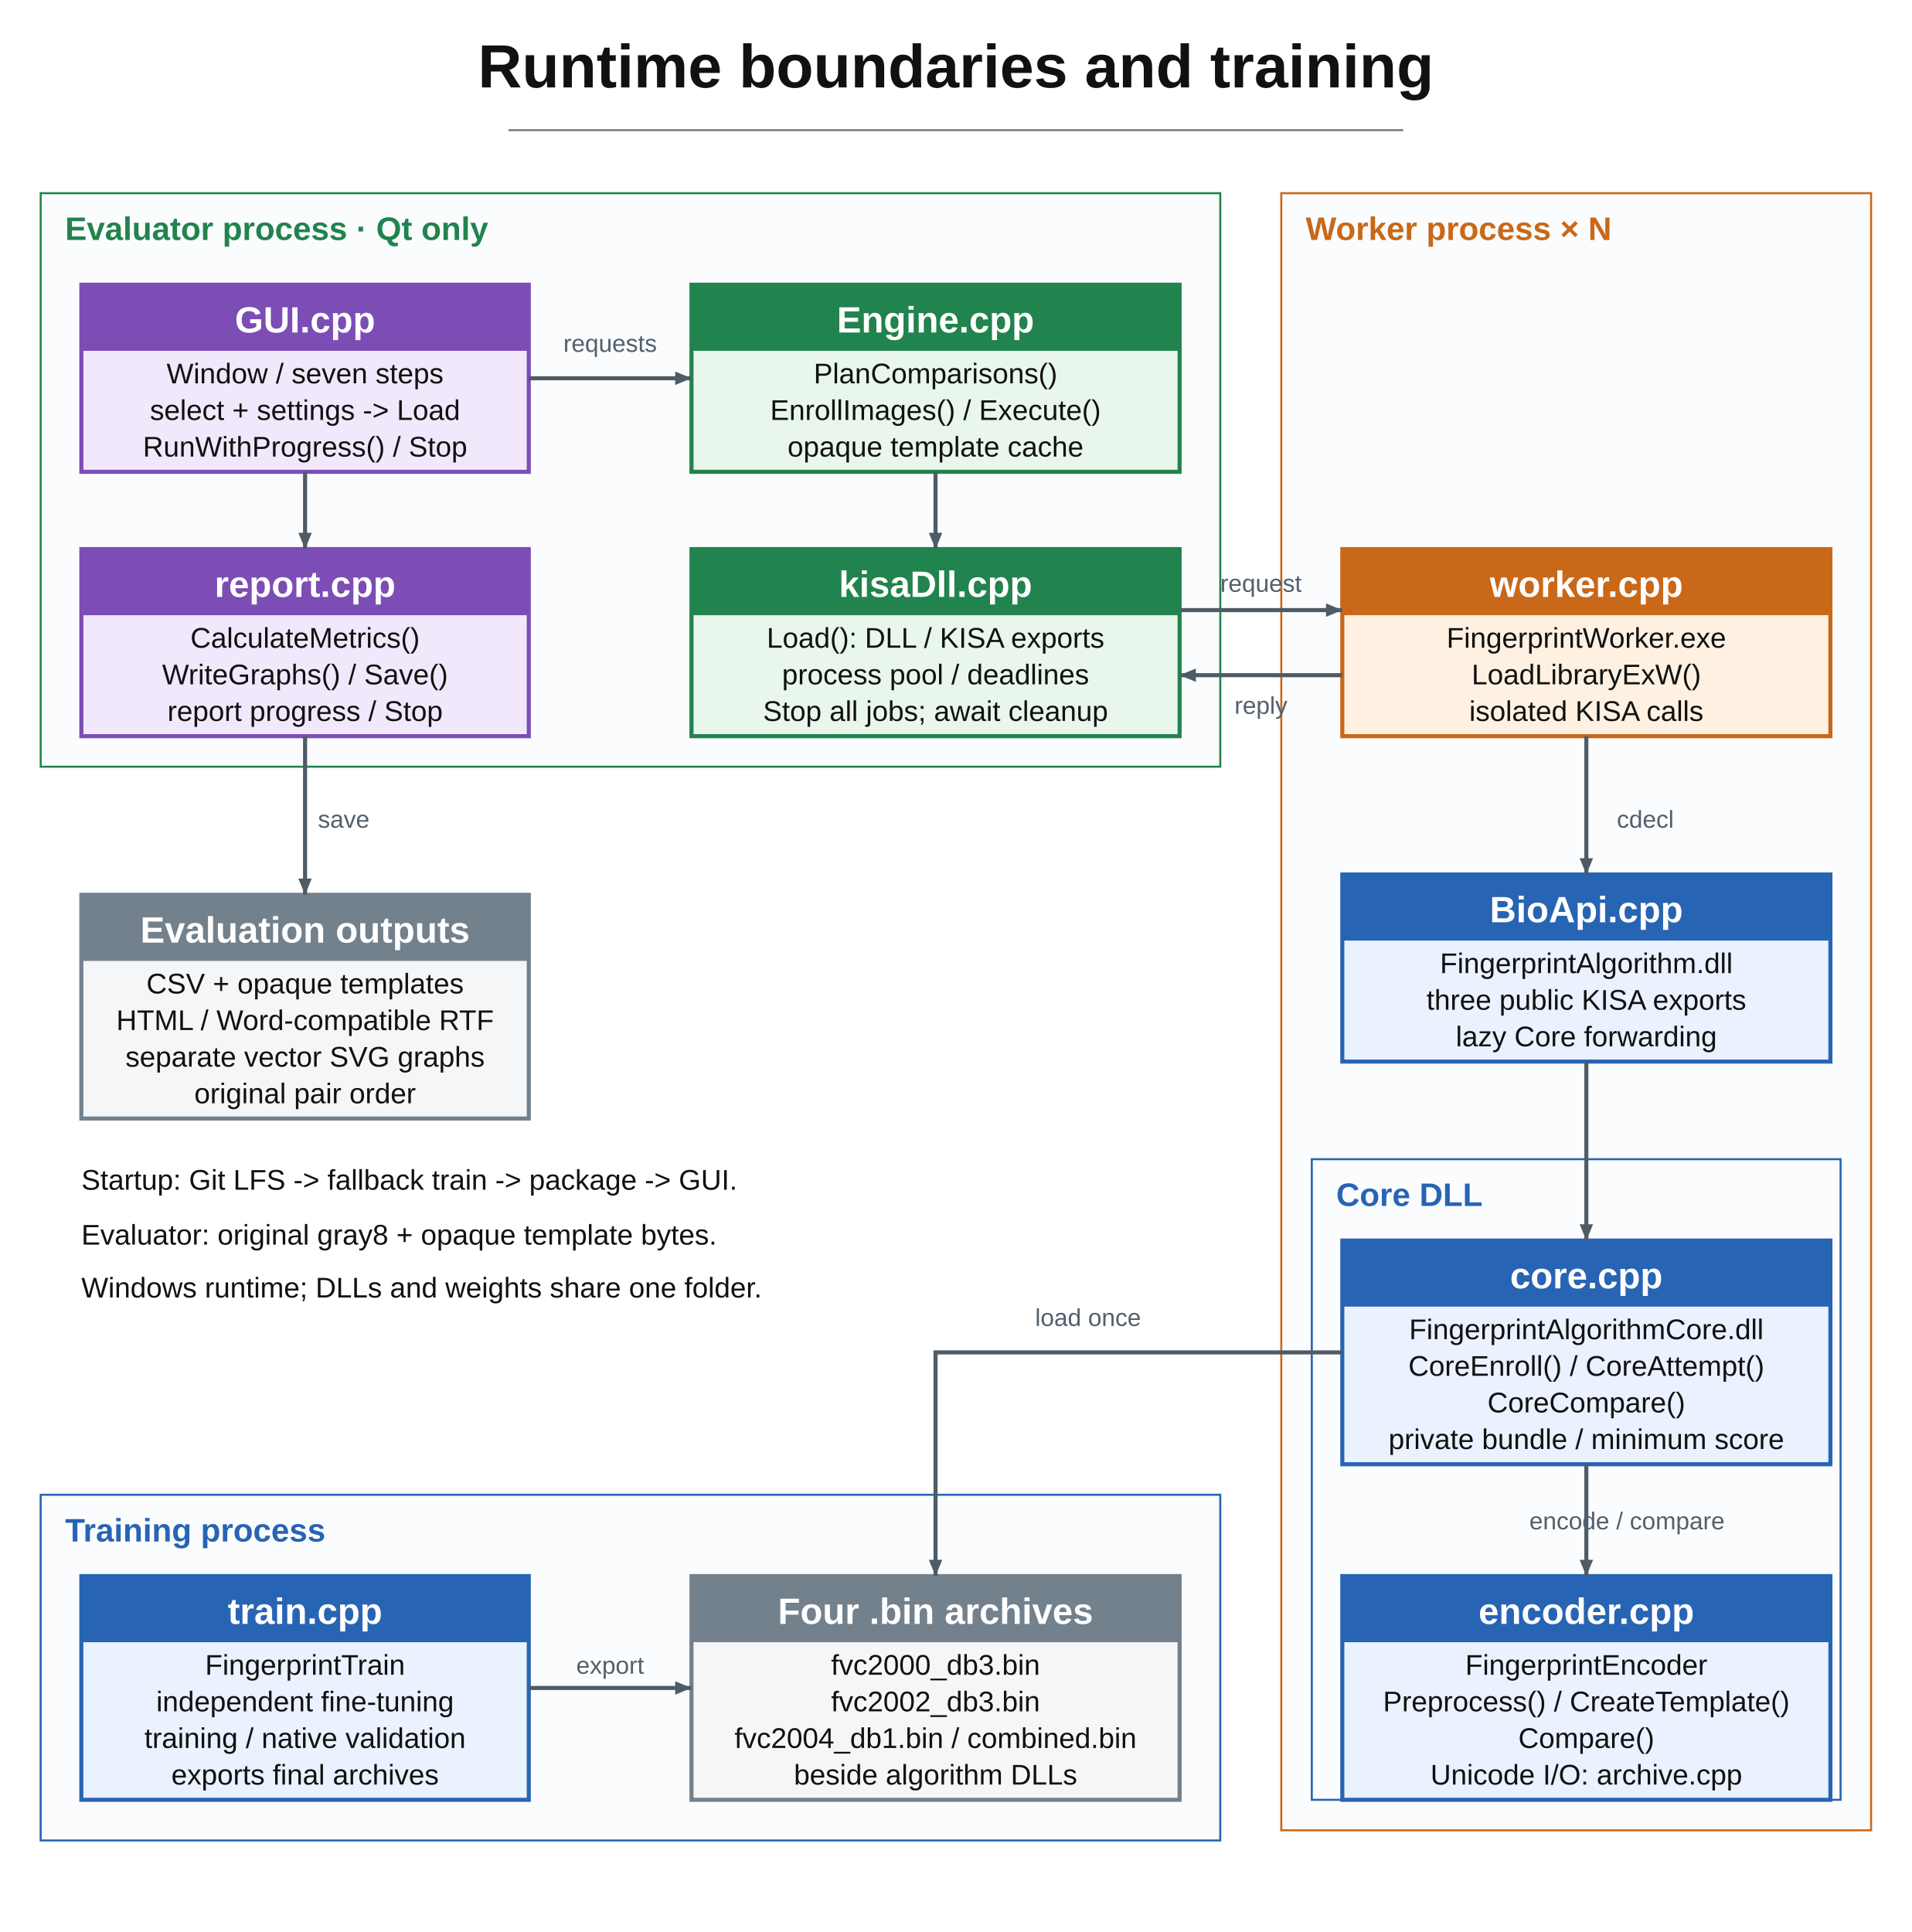
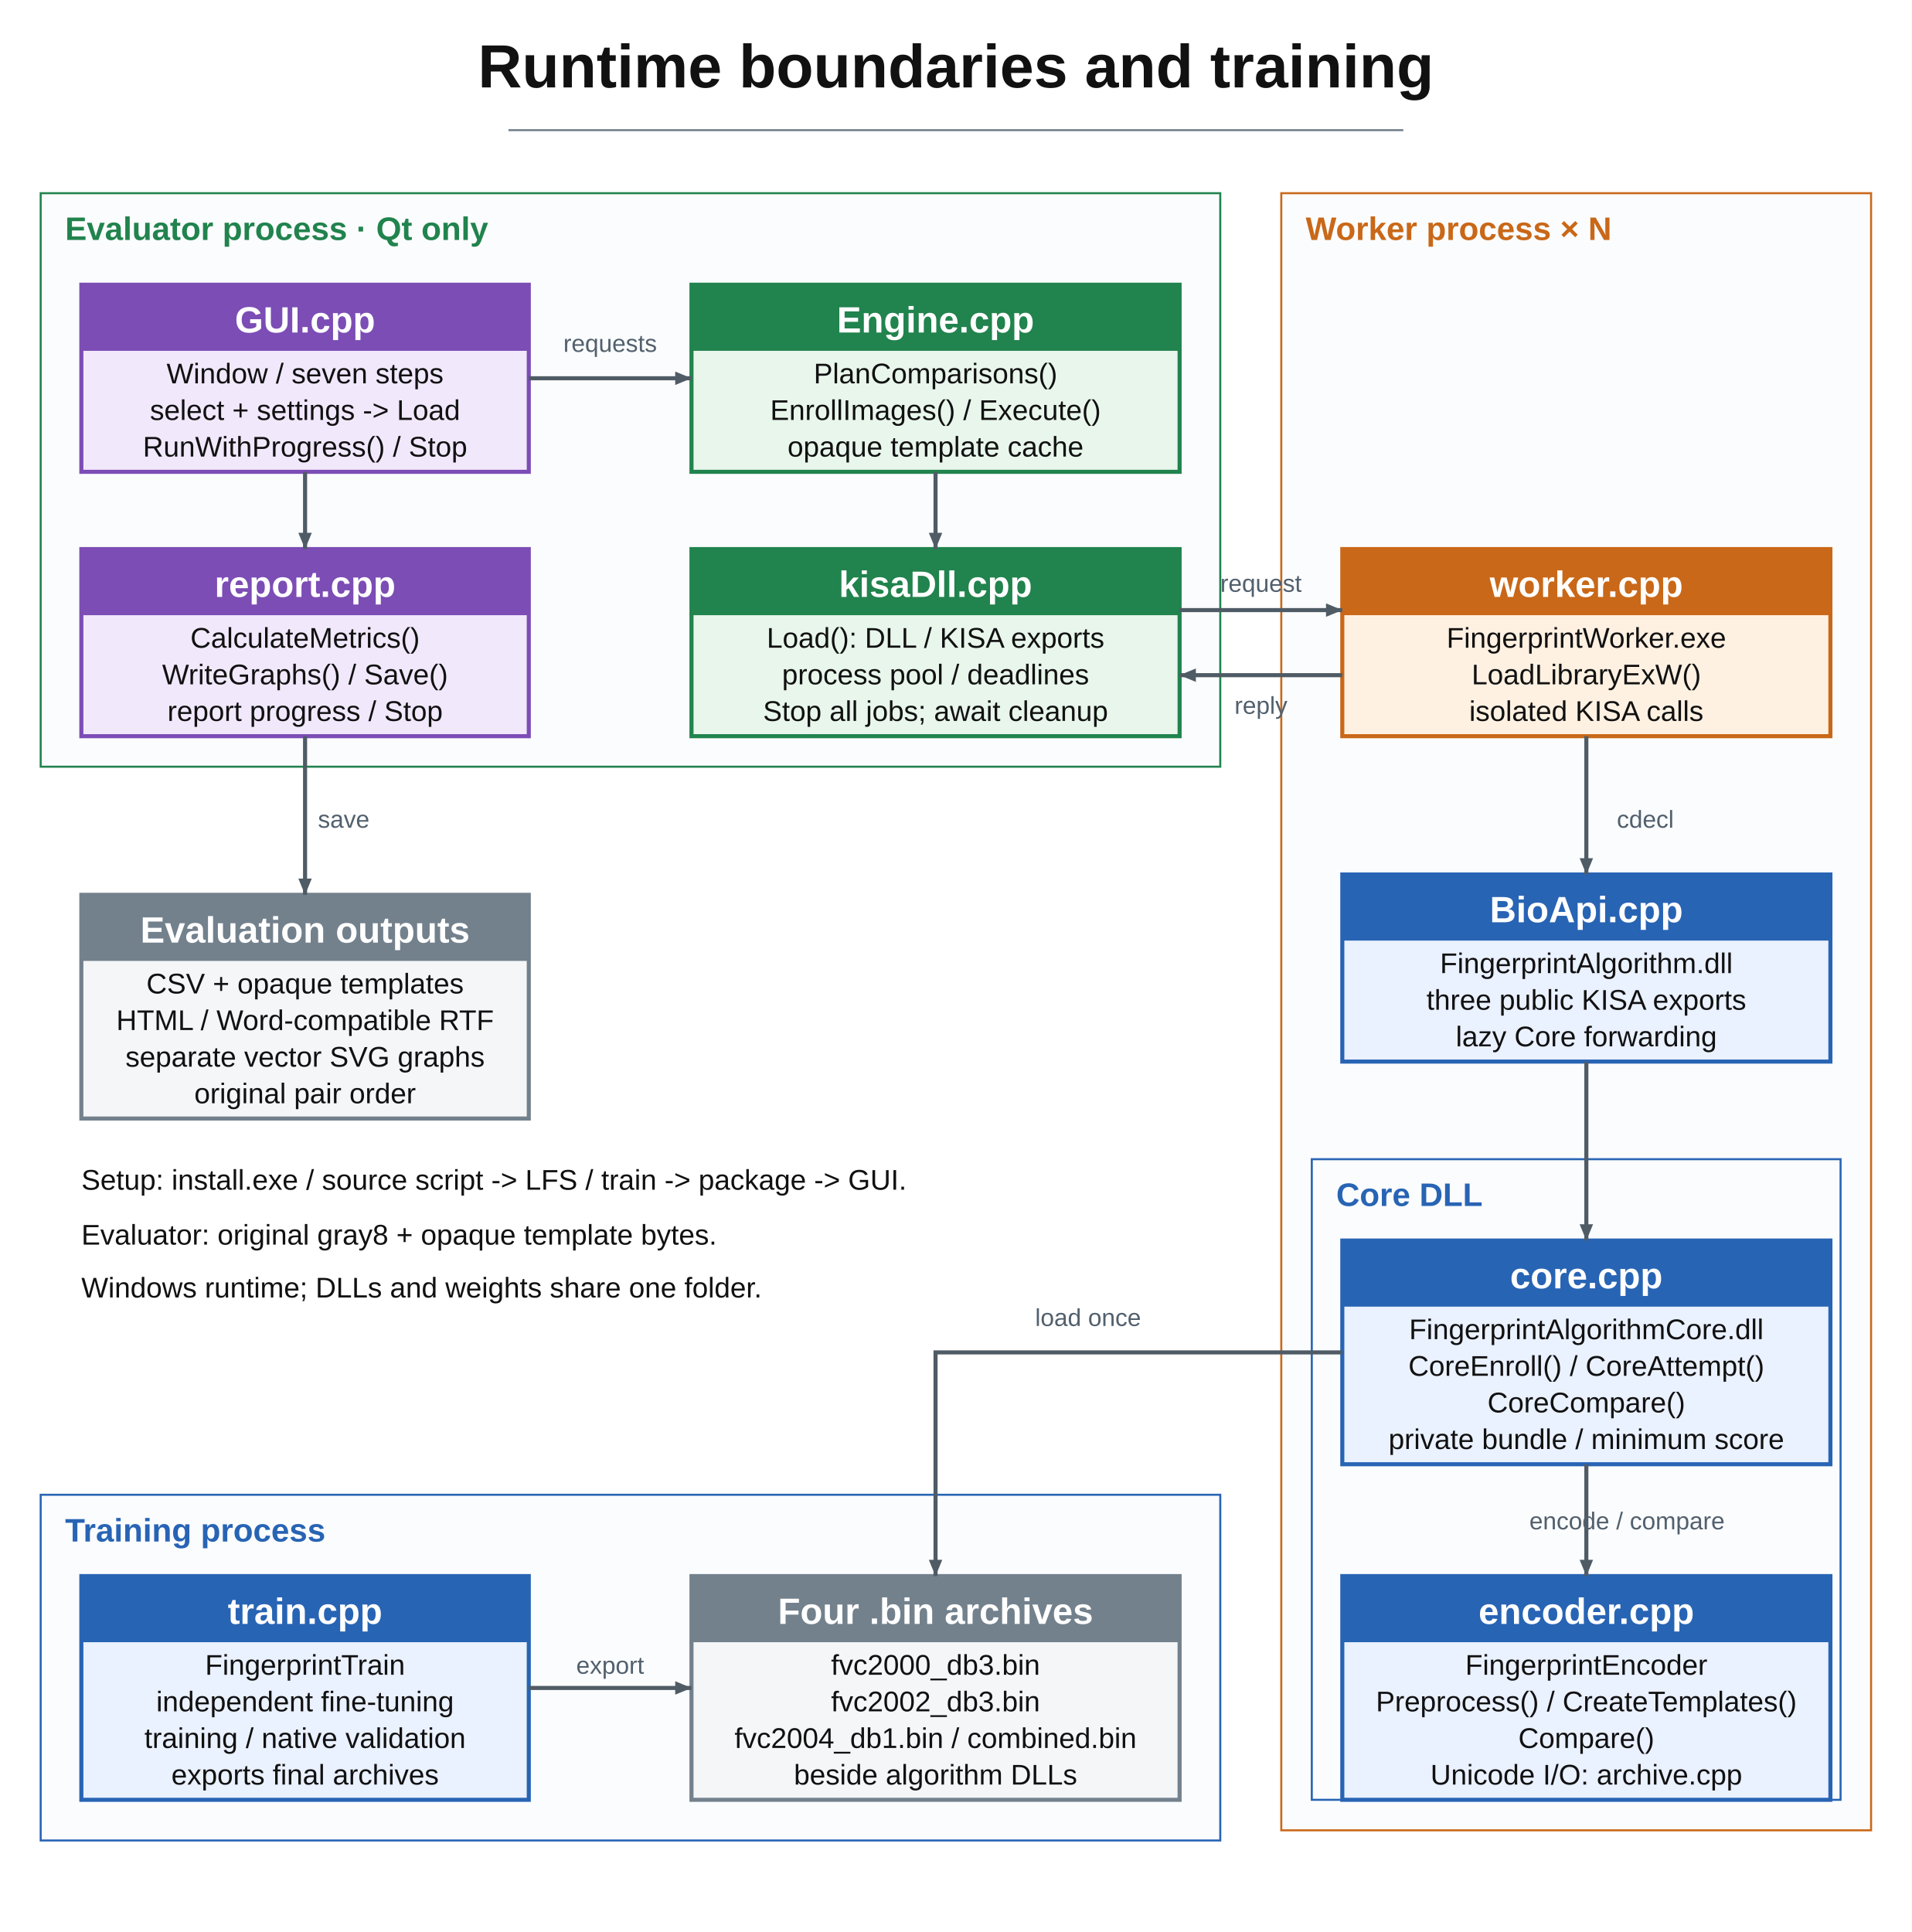
<svg xmlns="http://www.w3.org/2000/svg" width="297mm" height="300.16mm" viewBox="0 0 940 950" role="img">
  <rect width="940" height="950" fill="white" />
  <line x1="250" y1="64" x2="690" y2="64" stroke="#73818d" />
  <rect x="20" y="95" width="580" height="282" fill="#fbfcfe" stroke="#21834d" stroke-width="1" />
  <rect x="630" y="95" width="290" height="805" fill="#fbfcfe" stroke="#c96818" stroke-width="1" />
  <rect x="645" y="570" width="260" height="315" fill="#fbfcfe" stroke="#2864b4" stroke-width="1" />
  <rect x="20" y="735" width="580" height="170" fill="#fbfcfe" stroke="#2864b4" stroke-width="1" />
  <g data-node="gui" data-source="src/GUI/GUI.cpp">
    <rect x="40" y="140" width="220" height="92" fill="#f1e8fc" stroke="#7c4db5" stroke-width="2" />
    <rect x="40" y="140" width="220" height="32.5" fill="#7c4db5" />
  </g>
  <g data-node="engine" data-source="src/Engine/Engine.cpp">
    <rect x="340" y="140" width="240" height="92" fill="#e8f6ec" stroke="#21834d" stroke-width="2" />
    <rect x="340" y="140" width="240" height="32.5" fill="#21834d" />
  </g>
  <g data-node="adapter" data-source="src/Engine/kisaDll.cpp">
    <rect x="340" y="270" width="240" height="92" fill="#e8f6ec" stroke="#21834d" stroke-width="2" />
    <rect x="340" y="270" width="240" height="32.5" fill="#21834d" />
  </g>
  <g data-node="report" data-source="src/GUI/report.cpp">
    <rect x="40" y="270" width="220" height="92" fill="#f1e8fc" stroke="#7c4db5" stroke-width="2" />
    <rect x="40" y="270" width="220" height="32.5" fill="#7c4db5" />
  </g>
  <g data-node="worker" data-source="src/Worker/worker.cpp">
    <rect x="660" y="270" width="240" height="92" fill="#fff1e2" stroke="#c96818" stroke-width="2" />
    <rect x="660" y="270" width="240" height="32.5" fill="#c96818" />
  </g>
  <g data-node="public" data-source="src/Kisa/BioApi.cpp">
    <rect x="660" y="430" width="240" height="92" fill="#eaf1ff" stroke="#2864b4" stroke-width="2" />
    <rect x="660" y="430" width="240" height="32.5" fill="#2864b4" />
  </g>
  <g data-node="core" data-source="src/Kisa/core.cpp">
    <rect x="660" y="610" width="240" height="110" fill="#eaf1ff" stroke="#2864b4" stroke-width="2" />
    <rect x="660" y="610" width="240" height="32.5" fill="#2864b4" />
  </g>
  <g data-node="encoder" data-source="src/Algorithm/encoder.cpp">
    <rect x="660" y="775" width="240" height="110" fill="#eaf1ff" stroke="#2864b4" stroke-width="2" />
    <rect x="660" y="775" width="240" height="32.5" fill="#2864b4" />
  </g>
  <g data-node="outputs" data-source="">
    <rect x="40" y="440" width="220" height="110" fill="#f4f6f8" stroke="#73818d" stroke-width="2" />
    <rect x="40" y="440" width="220" height="32.5" fill="#73818d" />
  </g>
  <g data-node="train" data-source="src/Training/train.cpp">
    <rect x="40" y="775" width="220" height="110" fill="#eaf1ff" stroke="#2864b4" stroke-width="2" />
    <rect x="40" y="775" width="220" height="32.5" fill="#2864b4" />
  </g>
  <g data-node="weights" data-source="">
    <rect x="340" y="775" width="240" height="110" fill="#f4f6f8" stroke="#73818d" stroke-width="2" />
    <rect x="340" y="775" width="240" height="32.5" fill="#73818d" />
  </g>
  <g data-from="gui" data-to="engine" data-relation="flow">
    <polyline points="260,186.0 340,186.0" fill="none" stroke="#4f5b65" stroke-width="2" />
    <polygon points="340,186.0 332.0,189.3 332.0,182.7" fill="#4f5b65" />
  </g>
  <g data-from="engine" data-to="adapter" data-relation="flow">
    <polyline points="460.0,232 460.0,270" fill="none" stroke="#4f5b65" stroke-width="2" />
    <polygon points="460.0,270 456.7,262.0 463.3,262.0" fill="#4f5b65" />
  </g>
  <g data-from="gui" data-to="report" data-relation="flow">
    <polyline points="150.0,232 150.0,270" fill="none" stroke="#4f5b65" stroke-width="2" />
    <polygon points="150.0,270 146.7,262.0 153.3,262.0" fill="#4f5b65" />
  </g>
  <g data-from="report" data-to="outputs" data-relation="flow">
    <polyline points="150.0,362 150.0,440" fill="none" stroke="#4f5b65" stroke-width="2" />
    <polygon points="150.0,440 146.7,432.0 153.3,432.0" fill="#4f5b65" />
  </g>
  <g data-from="adapter" data-to="worker" data-relation="flow">
    <polyline points="580,300.0 660,300.0" fill="none" stroke="#4f5b65" stroke-width="2" />
    <polygon points="660,300.0 652.0,303.3 652.0,296.7" fill="#4f5b65" />
  </g>
  <g data-from="worker" data-to="adapter" data-relation="flow">
    <polyline points="660,332.0 580,332.0" fill="none" stroke="#4f5b65" stroke-width="2" />
    <polygon points="580,332.0 588.0,328.7 588.0,335.3" fill="#4f5b65" />
  </g>
  <g data-from="worker" data-to="public" data-relation="flow">
    <polyline points="780.0,362 780.0,430" fill="none" stroke="#4f5b65" stroke-width="2" />
    <polygon points="780.0,430 776.7,422.0 783.3,422.0" fill="#4f5b65" />
  </g>
  <g data-from="public" data-to="core" data-relation="flow">
    <polyline points="780.0,522 780.0,610" fill="none" stroke="#4f5b65" stroke-width="2" />
    <polygon points="780.0,610 776.7,602.0 783.3,602.0" fill="#4f5b65" />
  </g>
  <g data-from="core" data-to="encoder" data-relation="flow">
    <polyline points="780.0,720 780.0,775" fill="none" stroke="#4f5b65" stroke-width="2" />
    <polygon points="780.0,775 776.7,767.0 783.3,767.0" fill="#4f5b65" />
  </g>
  <g data-from="core" data-to="weights" data-relation="flow">
    <polyline points="660,665.0 460.0,665.0 460.0,775" fill="none" stroke="#4f5b65" stroke-width="2" />
    <polygon points="460.0,775 456.7,767.0 463.3,767.0" fill="#4f5b65" />
  </g>
  <g data-from="train" data-to="weights" data-relation="flow">
    <polyline points="260,830.0 340,830.0" fill="none" stroke="#4f5b65" stroke-width="2" />
    <polygon points="340,830.0 332.0,833.3 332.0,826.7" fill="#4f5b65" />
  </g>
  <text x="470" y="43" font-family="Arial" font-size="30" font-weight="700" text-anchor="middle" fill="#111111">Runtime boundaries and training</text>
  <text x="32" y="118" font-family="Arial" font-size="16" font-weight="700" text-anchor="start" fill="#21834d">Evaluator process · Qt only</text>
  <text x="642" y="118" font-family="Arial" font-size="16" font-weight="700" text-anchor="start" fill="#c96818">Worker process × N</text>
  <text x="657" y="593" font-family="Arial" font-size="16" font-weight="700" text-anchor="start" fill="#2864b4">Core DLL</text>
  <text x="32" y="758" font-family="Arial" font-size="16" font-weight="700" text-anchor="start" fill="#2864b4">Training process</text>
  <text x="150.0" y="163.5" font-family="Arial" font-size="18" font-weight="700" text-anchor="middle" fill="#ffffff">GUI.cpp</text>
  <text x="150.0" y="188.5" font-family="Arial" font-size="14" font-weight="400" text-anchor="middle" fill="#111111">Window / seven steps</text>
  <text x="150.0" y="206.5" font-family="Arial" font-size="14" font-weight="400" text-anchor="middle" fill="#111111">select + settings -&gt; Load</text>
  <text x="150.0" y="224.5" font-family="Arial" font-size="14" font-weight="400" text-anchor="middle" fill="#111111">RunWithProgress() / Stop</text>
  <text x="460.0" y="163.5" font-family="Arial" font-size="18" font-weight="700" text-anchor="middle" fill="#ffffff">Engine.cpp</text>
  <text x="460.0" y="188.5" font-family="Arial" font-size="14" font-weight="400" text-anchor="middle" fill="#111111">PlanComparisons()</text>
  <text x="460.0" y="206.5" font-family="Arial" font-size="14" font-weight="400" text-anchor="middle" fill="#111111">EnrollImages() / Execute()</text>
  <text x="460.0" y="224.5" font-family="Arial" font-size="14" font-weight="400" text-anchor="middle" fill="#111111">opaque template cache</text>
  <text x="460.0" y="293.5" font-family="Arial" font-size="18" font-weight="700" text-anchor="middle" fill="#ffffff">kisaDll.cpp</text>
  <text x="460.0" y="318.5" font-family="Arial" font-size="14" font-weight="400" text-anchor="middle" fill="#111111">Load(): DLL / KISA exports</text>
  <text x="460.0" y="336.5" font-family="Arial" font-size="14" font-weight="400" text-anchor="middle" fill="#111111">process pool / deadlines</text>
  <text x="460.0" y="354.5" font-family="Arial" font-size="14" font-weight="400" text-anchor="middle" fill="#111111">Stop all jobs; await cleanup</text>
  <text x="150.0" y="293.5" font-family="Arial" font-size="18" font-weight="700" text-anchor="middle" fill="#ffffff">report.cpp</text>
  <text x="150.0" y="318.5" font-family="Arial" font-size="14" font-weight="400" text-anchor="middle" fill="#111111">CalculateMetrics()</text>
  <text x="150.0" y="336.5" font-family="Arial" font-size="14" font-weight="400" text-anchor="middle" fill="#111111">WriteGraphs() / Save()</text>
  <text x="150.0" y="354.5" font-family="Arial" font-size="14" font-weight="400" text-anchor="middle" fill="#111111">report progress / Stop</text>
  <text x="780.0" y="293.5" font-family="Arial" font-size="18" font-weight="700" text-anchor="middle" fill="#ffffff">worker.cpp</text>
  <text x="780.0" y="318.5" font-family="Arial" font-size="14" font-weight="400" text-anchor="middle" fill="#111111">FingerprintWorker.exe</text>
  <text x="780.0" y="336.5" font-family="Arial" font-size="14" font-weight="400" text-anchor="middle" fill="#111111">LoadLibraryExW()</text>
  <text x="780.0" y="354.5" font-family="Arial" font-size="14" font-weight="400" text-anchor="middle" fill="#111111">isolated KISA calls</text>
  <text x="780.0" y="453.5" font-family="Arial" font-size="18" font-weight="700" text-anchor="middle" fill="#ffffff">BioApi.cpp</text>
  <text x="780.0" y="478.5" font-family="Arial" font-size="14" font-weight="400" text-anchor="middle" fill="#111111">FingerprintAlgorithm.dll</text>
  <text x="780.0" y="496.5" font-family="Arial" font-size="14" font-weight="400" text-anchor="middle" fill="#111111">three public KISA exports</text>
  <text x="780.0" y="514.5" font-family="Arial" font-size="14" font-weight="400" text-anchor="middle" fill="#111111">lazy Core forwarding</text>
  <text x="780.0" y="633.5" font-family="Arial" font-size="18" font-weight="700" text-anchor="middle" fill="#ffffff">core.cpp</text>
  <text x="780.0" y="658.5" font-family="Arial" font-size="14" font-weight="400" text-anchor="middle" fill="#111111">FingerprintAlgorithmCore.dll</text>
  <text x="780.0" y="676.5" font-family="Arial" font-size="14" font-weight="400" text-anchor="middle" fill="#111111">CoreEnroll() / CoreAttempt()</text>
  <text x="780.0" y="694.5" font-family="Arial" font-size="14" font-weight="400" text-anchor="middle" fill="#111111">CoreCompare()</text>
  <text x="780.0" y="712.5" font-family="Arial" font-size="14" font-weight="400" text-anchor="middle" fill="#111111">private bundle / minimum score</text>
  <text x="780.0" y="798.5" font-family="Arial" font-size="18" font-weight="700" text-anchor="middle" fill="#ffffff">encoder.cpp</text>
  <text x="780.0" y="823.5" font-family="Arial" font-size="14" font-weight="400" text-anchor="middle" fill="#111111">FingerprintEncoder</text>
-   <text x="780.0" y="841.5" font-family="Arial" font-size="14" font-weight="400" text-anchor="middle" fill="#111111">Preprocess() / CreateTemplate()</text>
+   <text x="780.0" y="841.5" font-family="Arial" font-size="14" font-weight="400" text-anchor="middle" fill="#111111">Preprocess() / CreateTemplates()</text>
  <text x="780.0" y="859.5" font-family="Arial" font-size="14" font-weight="400" text-anchor="middle" fill="#111111">Compare()</text>
  <text x="780.0" y="877.5" font-family="Arial" font-size="14" font-weight="400" text-anchor="middle" fill="#111111">Unicode I/O: archive.cpp</text>
  <text x="150.0" y="463.5" font-family="Arial" font-size="18" font-weight="700" text-anchor="middle" fill="#ffffff">Evaluation outputs</text>
  <text x="150.0" y="488.5" font-family="Arial" font-size="14" font-weight="400" text-anchor="middle" fill="#111111">CSV + opaque templates</text>
  <text x="150.0" y="506.5" font-family="Arial" font-size="14" font-weight="400" text-anchor="middle" fill="#111111">HTML / Word-compatible RTF</text>
  <text x="150.0" y="524.5" font-family="Arial" font-size="14" font-weight="400" text-anchor="middle" fill="#111111">separate vector SVG graphs</text>
  <text x="150.0" y="542.5" font-family="Arial" font-size="14" font-weight="400" text-anchor="middle" fill="#111111">original pair order</text>
  <text x="150.0" y="798.5" font-family="Arial" font-size="18" font-weight="700" text-anchor="middle" fill="#ffffff">train.cpp</text>
  <text x="150.0" y="823.5" font-family="Arial" font-size="14" font-weight="400" text-anchor="middle" fill="#111111">FingerprintTrain</text>
  <text x="150.0" y="841.5" font-family="Arial" font-size="14" font-weight="400" text-anchor="middle" fill="#111111">independent fine-tuning</text>
  <text x="150.0" y="859.5" font-family="Arial" font-size="14" font-weight="400" text-anchor="middle" fill="#111111">training / native validation</text>
  <text x="150.0" y="877.5" font-family="Arial" font-size="14" font-weight="400" text-anchor="middle" fill="#111111">exports final archives</text>
  <text x="460.0" y="798.5" font-family="Arial" font-size="18" font-weight="700" text-anchor="middle" fill="#ffffff">Four .bin archives</text>
  <text x="460.0" y="823.5" font-family="Arial" font-size="14" font-weight="400" text-anchor="middle" fill="#111111">fvc2000_db3.bin</text>
  <text x="460.0" y="841.5" font-family="Arial" font-size="14" font-weight="400" text-anchor="middle" fill="#111111">fvc2002_db3.bin</text>
  <text x="460.0" y="859.5" font-family="Arial" font-size="14" font-weight="400" text-anchor="middle" fill="#111111">fvc2004_db1.bin / combined.bin</text>
  <text x="460.0" y="877.5" font-family="Arial" font-size="14" font-weight="400" text-anchor="middle" fill="#111111">beside algorithm DLLs</text>
  <text x="300" y="173" font-family="Arial" font-size="12" font-weight="400" text-anchor="middle" fill="#52606d">requests</text>
  <text x="169" y="407" font-family="Arial" font-size="12" font-weight="400" text-anchor="middle" fill="#52606d">save</text>
  <text x="620" y="291" font-family="Arial" font-size="12" font-weight="400" text-anchor="middle" fill="#52606d">request</text>
  <text x="620" y="351" font-family="Arial" font-size="12" font-weight="400" text-anchor="middle" fill="#52606d">reply</text>
  <text x="809" y="407" font-family="Arial" font-size="12" font-weight="400" text-anchor="middle" fill="#52606d">cdecl</text>
  <text x="800" y="752" font-family="Arial" font-size="12" font-weight="400" text-anchor="middle" fill="#52606d">encode / compare</text>
  <text x="535" y="652" font-family="Arial" font-size="12" font-weight="400" text-anchor="middle" fill="#52606d">load once</text>
  <text x="300" y="823" font-family="Arial" font-size="12" font-weight="400" text-anchor="middle" fill="#52606d">export</text>
-   <text x="40" y="585" font-family="Arial" font-size="14" font-weight="400" text-anchor="start" fill="#111111">Startup: Git LFS -&gt; fallback train -&gt; package -&gt; GUI.</text>
+   <text x="40" y="585" font-family="Arial" font-size="14" font-weight="400" text-anchor="start" fill="#111111">Setup: install.exe / source script -&gt; LFS / train -&gt; package -&gt; GUI.</text>
  <text x="40" y="612" font-family="Arial" font-size="14" font-weight="400" text-anchor="start" fill="#111111">Evaluator: original gray8 + opaque template bytes.</text>
  <text x="40" y="638" font-family="Arial" font-size="14" font-weight="400" text-anchor="start" fill="#111111">Windows runtime; DLLs and weights share one folder.</text>
</svg>
